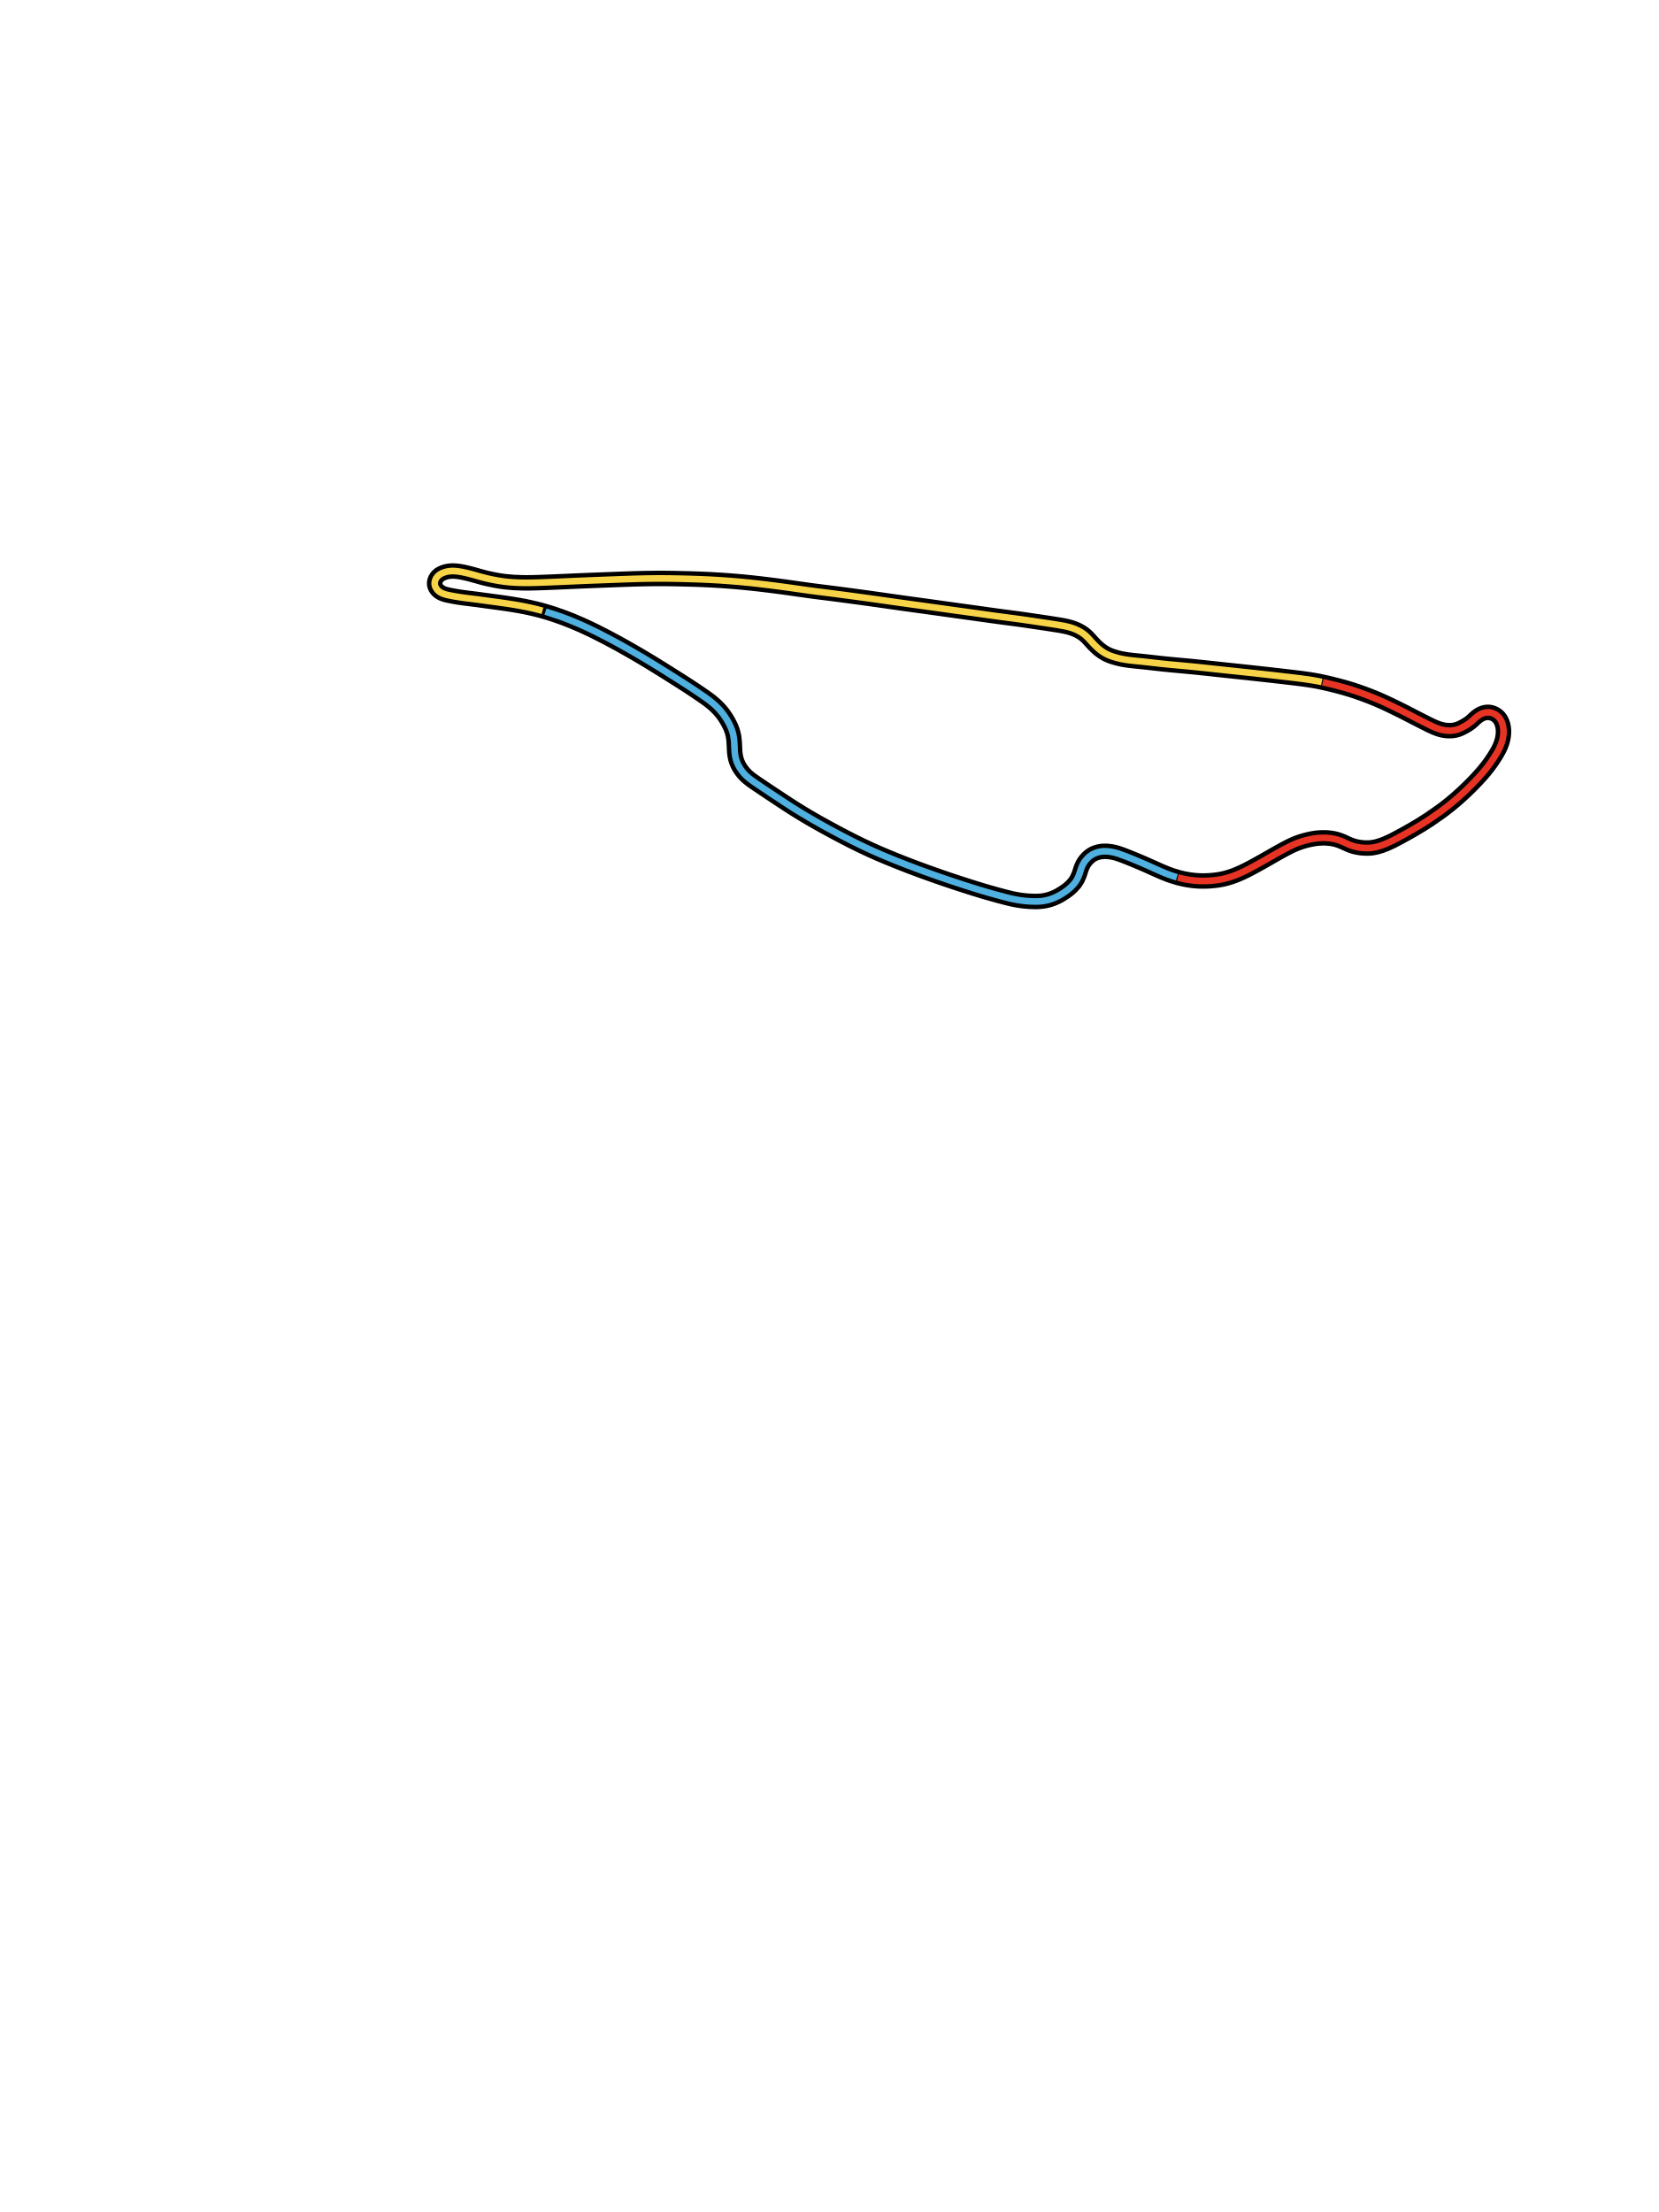
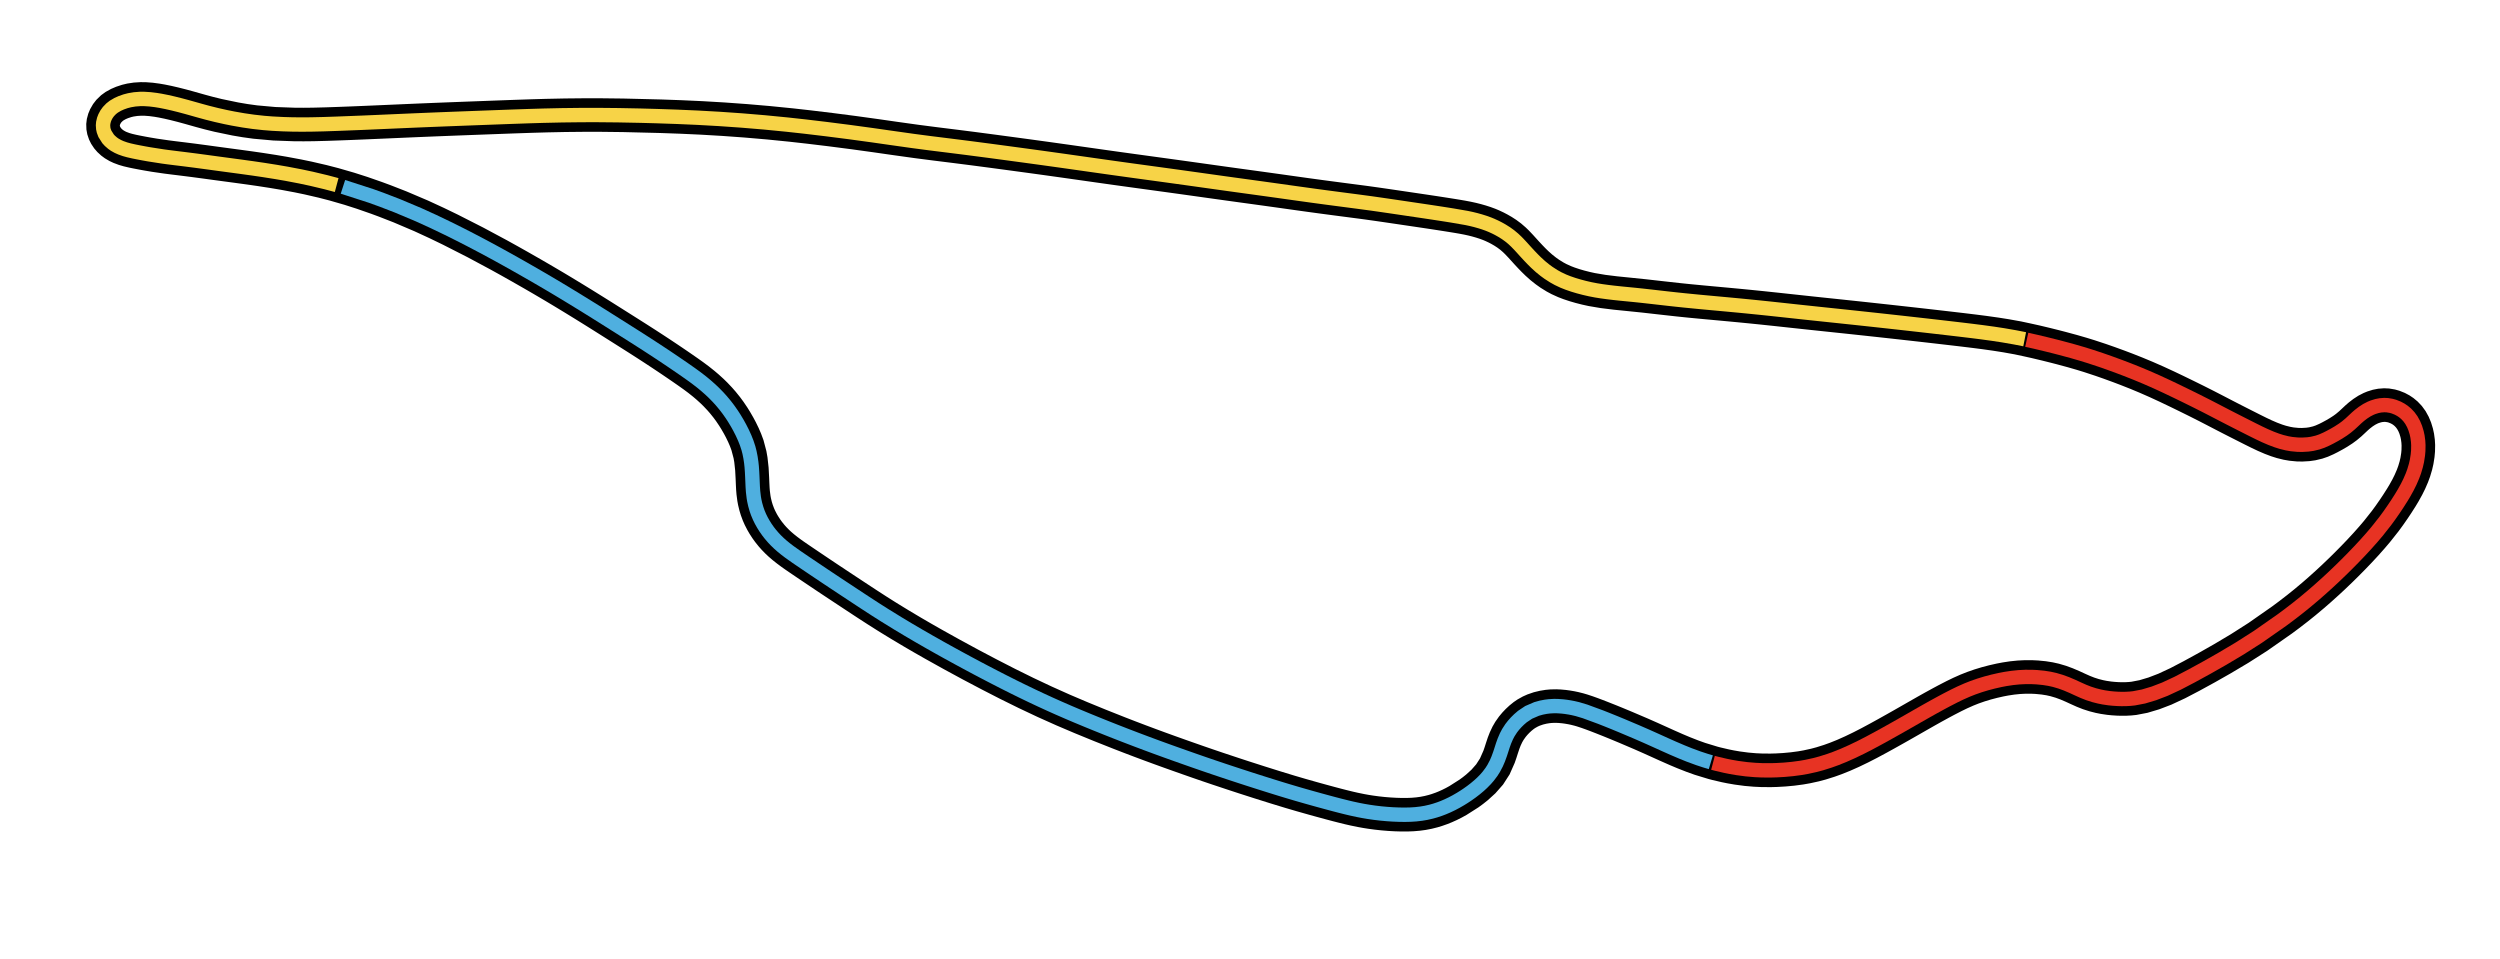
- <svg xmlns="http://www.w3.org/2000/svg" id="s2" class="track" preserveAspectRatio="xMinYMid meet" height="800px" width="600px" viewBox="-1200 -700 3000 3000">
-   <path d="M 1191.9 33.655 L 1199.395 35.321 L 1207.895 37.35 L 1215.309 39.201 L 1220.591 40.563 L 1230.059 43.122 L 1237.902 45.394 L 1244.149 47.321 L 1253.463 50.387 L 1260.673 52.904 L 1268.91 55.914 L 1275.09 58.257 L 1283.325 61.512 L 1291.54 64.93 L 1300.232 68.747 L 1308.89 72.743 L 1317.026 76.629 L 1325.164 80.588 L 1333.726 84.817 L 1342.016 89.004 L 1349.479 92.855 L 1356.968 96.745 L 1361.971 99.324 L 1368.335 102.567 L 1374.407 105.646 L 1380.421 108.686 L 1385.679 111.294 L 1390.666 113.651 L 1395.805 115.871 L 1400.579 117.664 L 1404.442 118.888 L 1409.177 120.062 L 1413.001 120.725 L 1417.994 121.203 L 1421.771 121.275 L 1426.621 120.994 L 1430.216 120.479 L 1434.687 119.415 L 1438.186 118.213 L 1442.051 116.505 L 1444.93 115.053 L 1448.785 112.968 L 1452.143 111.005 L 1455.887 108.581 L 1458.739 106.491 L 1461.939 103.811 L 1464.15 101.762 L 1467.354 98.755 L 1469.692 96.731 L 1472.659 94.454 L 1475.747 92.458 L 1478.95 90.809 L 1480.987 89.97 L 1484.261 88.951 L 1487.128 88.392 L 1490.356 88.148 L 1492.923 88.262 L 1496.192 88.81 L 1498.463 89.454 L 1501.648 90.727 L 1504.198 92.096 L 1506.294 93.5 L 1508.577 95.394 L 1510.928 97.879 L 1512.973 100.684 L 1514.808 104.004 L 1516.225 107.409 L 1517.403 111.273 L 1518.073 114.377 L 1518.609 118.356 L 1518.799 121.712 L 1518.712 126.266 L 1518.39 129.879 L 1517.617 134.766 L 1516.738 138.601 L 1515.307 143.406 L 1513.859 147.357 L 1511.736 152.256 L 1509.59 156.573 L 1506.841 161.537 L 1504.594 165.283 L 1501.177 170.638 L 1498.412 174.784 L 1494.543 180.35 L 1491.143 184.989 L 1484.25 193.7 L 1480.245 198.415 L 1475.109 204.205 L 1469.7 210.047 L 1464.378 215.592 L 1458.5 221.53 L 1454.213 225.753 L 1447.95 231.754 L 1443.006 236.344 L 1436.341 242.344 L 1431.091 246.914 L 1424.016 252.841 L 1418.015 257.665 L 1410.962 263.11 L 1405.09 267.482 L 1384.861 281.629 L 1369.62 291.358 L 1355.009 300.042 L 1342.253 307.294 L 1329.339 314.361 L 1317.919 320.329 L 1307.176 325.327 L 1298.026 328.83 L 1289.342 331.424 L 1281.346 332.96 L 1278.094 333.294 L 1274.708 333.471 L 1270.931 333.506 L 1267.883 333.419 L 1264.101 333.176 L 1260.714 332.835 L 1256.204 332.169 L 1252.584 331.449 L 1248.083 330.305 L 1243.494 328.824 L 1239.135 327.11 L 1234.491 325.028 L 1230.024 322.969 L 1225.11 320.877 L 1220.33 319.124 L 1215.185 317.602 L 1210.921 316.654 L 1205.98 315.874 L 1200.322 315.322 L 1196.179 315.118 L 1190.674 315.104 L 1185.408 315.365 L 1179.75 315.939 L 1174.03 316.807 L 1169.6 317.654 L 1163.737 318.987 L 1158.159 320.457 L 1152.549 322.154 L 1146.929 324.116 L 1142.019 326.067 L 1136.38 328.565 L 1131.335 331.014 L 1125.003 334.276 L 1120.324 336.776 L 1113.835 340.333 L 1108.33 343.417 L 1100.831 347.687 L 1093.484 351.893 L 1087.41 355.356 L 1081.825 358.514 L 1074.04 362.866 L 1067.75 366.332 L 1060.276 370.342 L 1053.365 373.886 L 1046.137 377.372 L 1039.042 380.531 L 1032.446 383.179 L 1027.148 385.088 L 1020.283 387.251 L 1015.08 388.641 L 1008.307 390.127 L 1003.14 391.03 L 996.367 391.937 L 989.553 392.571 L 983.081 392.943 L 978.177 393.08 L 970.788 393.031 L 964.994 392.762 L 957.878 392.147 L 950.234 391.129 L 944.62 390.156 L 940.239 389.272 L 932.675 387.499 L 929.976 386.789 L 919.102 383.476 L 912.714 381.191 L 905.386 378.308 L 899.403 375.791 L 891.53 372.315 L 884.985 369.352 L 877.883 366.148 L 869.703 362.538 L 857.056 357.14 L 849.247 353.893 L 843.83 351.688 L 837.161 349.042 L 832.863 347.375 L 828.875 345.871 L 824.962 344.471 L 820.728 343.078 L 818.052 342.295 L 814.471 341.394 L 811.783 340.832 L 808.438 340.258 L 805.625 339.879 L 802.013 339.546 L 798.986 339.416 L 795.033 339.494 L 792.038 339.768 L 788.308 340.366 L 784.321 341.329 L 780.271 342.72 L 777.509 343.952 L 774.141 345.832 L 771.939 347.349 L 769.277 349.5 L 766.83 351.775 L 764.61 354.113 L 762.468 356.671 L 760.059 360.088 L 758.355 363.024 L 756.553 366.831 L 755.187 370.338 L 753.714 374.765 L 752.607 378.233 L 751.4 381.724 L 747.832 389.797 L 743.486 396.53 L 738.345 402.377 L 732.978 407.268 L 729.554 409.995 L 726.268 412.397 L 717.079 418.244 L 713.453 420.235 L 709.978 421.971 L 706.446 423.555 L 703.303 424.818 L 699.393 426.195 L 696.323 427.122 L 692.188 428.159 L 687.9 428.987 L 683.738 429.555 L 679.171 429.94 L 674.745 430.111 L 669.909 430.112 L 664.931 429.965 L 659.823 429.68 L 654.6 429.252 L 649.269 428.672 L 644.171 427.981 L 640.302 427.366 L 636.075 426.604 L 630.502 425.459 L 626.211 424.481 L 620.88 423.175 L 616.133 421.957 L 610.582 420.487 L 603.05 418.444 L 596.749 416.704 L 586.248 413.733 L 576.909 410.994 L 564.652 407.255 L 551.439 403.103 L 538.195 398.852 L 530.715 396.402 L 516.407 391.648 L 508.16 388.85 L 500.323 386.147 L 491.437 383.033 L 484.976 380.749 L 476.481 377.721 L 468.44 374.813 L 460.359 371.842 L 451.739 368.619 L 443.082 365.325 L 434.39 361.96 L 418.473 355.647 L 402.486 349.104 L 387.492 342.722 L 372.016 335.788 L 356.563 328.501 L 341.158 320.896 L 325.781 313.008 L 310.413 304.902 L 294.552 296.3 L 279.243 287.772 L 270.594 282.839 L 261.937 277.807 L 251.231 271.428 L 242.669 266.192 L 239.707 264.35 L 232.01 259.482 L 224.238 254.453 L 219.86 251.585 L 212.747 246.9 L 206.407 242.714 L 198.638 237.581 L 192.83 233.726 L 189.935 231.795 L 184.798 228.357 L 181.155 225.912 L 176.999 223.115 L 172.934 220.372 L 169.332 217.936 L 166.517 216.023 L 162.971 213.582 L 160.364 211.731 L 157.081 209.287 L 153.917 206.776 L 151.051 204.314 L 148.822 202.23 L 146.046 199.38 L 144.034 197.108 L 141.555 194.016 L 139.781 191.559 L 137.621 188.228 L 136.201 185.788 L 134.355 182.206 L 133.101 179.37 L 131.765 175.769 L 130.779 172.537 L 129.869 168.775 L 129.376 166.149 L 128.74 161.281 L 128.481 158.049 L 128.262 153.75 L 128.083 149.378 L 127.661 141.505 L 126.817 133.78 L 126.071 129.517 L 123.977 121.625 L 122.35 117.242 L 120.586 113.155 L 118.49 108.838 L 116.599 105.293 L 114.12 101.005 L 112.092 97.748 L 109.248 93.533 L 106.736 90.124 L 103.474 86.066 L 100.826 83.032 L 97.165 79.168 L 94.452 76.518 L 90.673 73.081 L 87.469 70.358 L 83.108 66.889 L 78.829 63.703 L 74.389 60.546 L 70.282 57.688 L 65.921 54.69 L 61.269 51.526 L 57.768 49.169 L 51.49 44.989 L 46.41 41.648 L 39.846 37.383 L 32.512 32.683 L 25.272 28.09 L 17.726 23.322 L 11.407 19.332 L 2.854 13.939 L -3.894 9.708 L -13.007 4.05 L -20.744 -.702 L -29.836 -6.224 L -37.419 -10.768 L -47.594 -16.758 L -55.564 -21.376 L -66.222 -27.466 L -74.553 -32.156 L -83.703 -37.224 L -103.223 -47.692 L -124.052 -58.292 L -135.414 -63.787 L -148.411 -69.78 L -166.07 -77.302 L -178.826 -82.279 L -185.639 -84.799 L -197.781 -89.035 L -208.425 -92.443 L -221.193 -96.132 L -230.75 -98.605 L -242.943 -101.421 L -251.343 -103.162 L -262.91 -105.325 L -272.216 -106.895 L -282.608 -108.507 L -291.575 -109.802 L -301.775 -111.198 L -310.635 -112.384 L -320.503 -113.716 L -328.762 -114.845 L -338.765 -116.18 L -347.039 -117.224 L -354.75 -118.168 L -361.016 -118.968 L -371.019 -120.423 L -376.86 -121.403 L -380.866 -122.129 L -385.711 -123.058 L -389.195 -123.771 L -393.174 -124.709 L -396.345 -125.632 L -399.785 -126.912 L -402.098 -128.003 L -404.74 -129.565 L -406.533 -130.887 L -408.651 -132.827 L -410.185 -134.604 L -411.753 -136.959 L -412.703 -138.882 L -413.533 -141.352 L -413.903 -143.395 L -413.981 -145.902 L -413.72 -148.069 L -413.041 -150.581 L -412.166 -152.684 L -410.665 -155.281 L -409.091 -157.319 L -406.561 -159.775 L -404.283 -161.429 L -401.126 -163.171 L -398.128 -164.458 L -394.248 -165.739 L -391.112 -166.487 L -386.805 -167.142 L -382.3 -167.418 L -378.739 -167.375 L -373.929 -167.01 L -368.939 -166.348 L -364.981 -165.667 L -359.91 -164.633 L -354.593 -163.409 L -348.273 -161.806 L -342.343 -160.192 L -337.271 -158.761 L -332.376 -157.381 L -325.563 -155.545 L -317.899 -153.665 L -303.494 -150.667 L -295.361 -149.287 L -286.94 -148.124 L -271.005 -146.69 L -254.29 -146.083 L -246.528 -146.036 L -238.509 -146.121 L -227.583 -146.402 L -216.85 -146.775 L -207.106 -147.146 L -195.569 -147.619 L -183.605 -148.136 L -173.595 -148.575 L -160.143 -149.166 L -150.409 -149.582 L -136.261 -150.163 L -125.201 -150.597 L -111.266 -151.129 L -97.012 -151.663 L -82.443 -152.205 L -70.384 -152.647 L -56.201 -153.128 L -43.759 -153.482 L -28.131 -153.808 L -11.271 -153.974 L 1.794 -153.958 L 20.177 -153.741 L 51.334 -152.974 L 68.292 -152.369 L 85.516 -151.581 L 103.913 -150.502 L 122.623 -149.149 L 141.452 -147.532 L 160.524 -145.619 L 175.179 -143.976 L 193.341 -141.78 L 212.566 -139.292 L 231.518 -136.671 L 246.913 -134.458 L 265.396 -131.879 L 280.441 -129.931 L 297.444 -127.814 L 312.153 -125.944 L 328.736 -123.755 L 343.09 -121.828 L 359.274 -119.636 L 373.291 -117.709 L 390.073 -115.359 L 403.732 -113.42 L 419.187 -111.224 L 431.6 -109.475 L 446.721 -107.382 L 459.776 -105.594 L 474.401 -103.588 L 485.972 -101.989 L 500.599 -99.946 L 511.39 -98.428 L 524.998 -96.526 L 535.803 -95.035 L 548.385 -93.308 L 557.605 -92.035 L 569.155 -90.422 L 577.618 -89.23 L 588.282 -87.734 L 592.553 -87.142 L 602.637 -85.766 L 612.272 -84.484 L 620.898 -83.351 L 624.559 -82.871 L 637.862 -81.13 L 641.379 -80.656 L 649.806 -79.473 L 657.583 -78.344 L 665.224 -77.221 L 669.463 -76.593 L 676.899 -75.49 L 683.296 -74.545 L 690.436 -73.486 L 696.436 -72.581 L 703.269 -71.531 L 708.035 -70.785 L 713.309 -69.945 L 717.141 -69.316 L 720.679 -68.704 L 725.003 -67.884 L 729.032 -67.004 L 732.593 -66.104 L 736.255 -65.057 L 739.843 -63.899 L 743.134 -62.681 L 745.742 -61.589 L 748.912 -60.1 L 751.496 -58.758 L 754.679 -56.929 L 757.807 -54.904 L 761.056 -52.495 L 764.153 -49.818 L 766.437 -47.602 L 769.363 -44.517 L 771.952 -41.663 L 774.444 -38.914 L 777.433 -35.707 L 780.185 -32.863 L 783.088 -30.036 L 786.623 -26.874 L 790.417 -23.861 L 793.679 -21.544 L 798.168 -18.759 L 801.44 -17.006 L 806.154 -14.868 L 809.797 -13.473 L 814.336 -11.959 L 818.929 -10.624 L 823.898 -9.356 L 828.713 -8.294 L 838.207 -6.686 L 848.599 -5.401 L 859.274 -4.325 L 872.253 -2.994 L 885.896 -1.448 L 901.022 .236 L 907.654 .925 L 911.289 1.288 L 920.312 2.154 L 927.374 2.809 L 936.253 3.625 L 943.605 4.304 L 952.824 5.175 L 961.012 5.977 L 970.559 6.947 L 983.343 8.3 L 993.272 9.376 L 1012.284 11.427 L 1023.253 12.589 L 1029.743 13.271 L 1038.241 14.167 L 1048.747 15.283 L 1057.98 16.275 L 1069.246 17.501 L 1077.907 18.452 L 1089.289 19.715 L 1098.009 20.691 L 1109.439 21.984 L 1118.087 22.974 L 1129.22 24.262 L 1138.222 25.32 L 1148.328 26.547 L 1156.398 27.586 L 1166.142 28.955 L 1174.507 30.277 L 1184.429 32.06 z" stroke-width="28" stroke="black" fill="none" id="Track" />
-   <path d="M 1191.9 33.655 L 1199.395 35.321 L 1207.895 37.35 L 1215.309 39.201 L 1220.591 40.563 L 1230.059 43.122 L 1237.902 45.394 L 1244.149 47.321 L 1253.463 50.387 L 1260.673 52.904 L 1268.91 55.914 L 1275.09 58.257 L 1283.325 61.512 L 1291.54 64.93 L 1300.232 68.747 L 1308.89 72.743 L 1317.026 76.629 L 1325.164 80.588 L 1333.726 84.817 L 1342.016 89.004 L 1349.479 92.855 L 1356.968 96.745 L 1361.971 99.324 L 1368.335 102.567 L 1374.407 105.646 L 1380.421 108.686 L 1385.679 111.294 L 1390.666 113.651 L 1395.805 115.871 L 1400.579 117.664 L 1404.442 118.888 L 1409.177 120.062 L 1413.001 120.725 L 1417.994 121.203 L 1421.771 121.275 L 1426.621 120.994 L 1430.216 120.479 L 1434.687 119.415 L 1438.186 118.213 L 1442.051 116.505 L 1444.93 115.053 L 1448.785 112.968 L 1452.143 111.005 L 1455.887 108.581 L 1458.739 106.491 L 1461.939 103.811 L 1464.15 101.762 L 1467.354 98.755 L 1469.692 96.731 L 1472.659 94.454 L 1475.747 92.458 L 1478.95 90.809 L 1480.987 89.97 L 1484.261 88.951 L 1487.128 88.392 L 1490.356 88.148 L 1492.923 88.262 L 1496.192 88.81 L 1498.463 89.454 L 1501.648 90.727 L 1504.198 92.096 L 1506.294 93.5 L 1508.577 95.394 L 1510.928 97.879 L 1512.973 100.684 L 1514.808 104.004 L 1516.225 107.409 L 1517.403 111.273 L 1518.073 114.377 L 1518.609 118.356 L 1518.799 121.712 L 1518.712 126.266 L 1518.39 129.879 L 1517.617 134.766 L 1516.738 138.601 L 1515.307 143.406 L 1513.859 147.357 L 1511.736 152.256 L 1509.59 156.573 L 1506.841 161.537 L 1504.594 165.283 L 1501.177 170.638 L 1498.412 174.784 L 1494.543 180.35 L 1491.143 184.989 L 1484.25 193.7 L 1480.245 198.415 L 1475.109 204.205 L 1469.7 210.047 L 1464.378 215.592 L 1458.5 221.53 L 1454.213 225.753 L 1447.95 231.754 L 1443.006 236.344 L 1436.341 242.344 L 1431.091 246.914 L 1424.016 252.841 L 1418.015 257.665 L 1410.962 263.11 L 1405.09 267.482 L 1384.861 281.629 L 1369.62 291.358 L 1355.009 300.042 L 1342.253 307.294 L 1329.339 314.361 L 1317.919 320.329 L 1307.176 325.327 L 1298.026 328.83 L 1289.342 331.424 L 1281.346 332.96 L 1278.094 333.294 L 1274.708 333.471 L 1270.931 333.506 L 1267.883 333.419 L 1264.101 333.176 L 1260.714 332.835 L 1256.204 332.169 L 1252.584 331.449 L 1248.083 330.305 L 1243.494 328.824 L 1239.135 327.11 L 1234.491 325.028 L 1230.024 322.969 L 1225.11 320.877 L 1220.33 319.124 L 1215.185 317.602 L 1210.921 316.654 L 1205.98 315.874 L 1200.322 315.322 L 1196.179 315.118 L 1190.674 315.104 L 1185.408 315.365 L 1179.75 315.939 L 1174.03 316.807 L 1169.6 317.654 L 1163.737 318.987 L 1158.159 320.457 L 1152.549 322.154 L 1146.929 324.116 L 1142.019 326.067 L 1136.38 328.565 L 1131.335 331.014 L 1125.003 334.276 L 1120.324 336.776 L 1113.835 340.333 L 1108.33 343.417 L 1100.831 347.687 L 1093.484 351.893 L 1087.41 355.356 L 1081.825 358.514 L 1074.04 362.866 L 1067.75 366.332 L 1060.276 370.342 L 1053.365 373.886 L 1046.137 377.372 L 1039.042 380.531 L 1032.446 383.179 L 1027.148 385.088 L 1020.283 387.251 L 1015.08 388.641 L 1008.307 390.127 L 1003.14 391.03 L 996.367 391.937 L 989.553 392.571 L 983.081 392.943 L 978.177 393.08 L 970.788 393.031 L 964.994 392.762 L 957.878 392.147 L 950.234 391.129 L 944.62 390.156 L 940.239 389.272 L 932.675 387.499 L 929.976 386.789" stroke-width="12" stroke="#e73323" fill="none" id="S1" />
-   <path d="M 928.168 386.289 L 923.645 384.95 L 917.737 383.007 L 909.97 380.142 L 903.992 377.733 L 896.17 374.382 L 890.131 371.685 L 882.157 368.071 L 874.532 364.656 L 866.294 361.064 L 853.766 355.764 L 847.535 353.191 L 841.118 350.602 L 836.144 348.644 L 823.146 343.854 L 816.771 341.953 L 813.229 341.123 L 810.537 340.602 L 807.153 340.073 L 804.29 339.735 L 800.392 339.458 L 797.351 339.411 L 793.423 339.618 L 790.412 339.994 L 786.662 340.72 L 782.714 341.825 L 776.085 344.688 L 770.868 348.173 L 768.049 350.606 L 765.626 353.007 L 763.445 355.463 L 761.527 357.922 L 759.114 361.649 L 757.531 364.661 L 755.849 368.565 L 754.564 372.141 L 753.124 376.627 L 752.25 379.306 L 750.683 383.603 L 749.092 387.288 L 746.892 391.473 L 745.026 394.409 L 742.355 397.957 L 740.141 400.503 L 737.232 403.469 L 734.746 405.752 L 731.579 408.412 L 728.327 410.914 L 724.821 413.397 L 722.111 415.188 L 719.186 417.006 L 715.593 419.081 L 712.154 420.904 L 708.439 422.683 L 704.882 424.201 L 701.935 425.325 L 697.988 426.636 L 694.641 427.572 L 690.44 428.528 L 686.354 429.224 L 681.877 429.74 L 677.53 430.025 L 672.773 430.132 L 667.875 430.068 L 662.842 429.865 L 657.992 429.546 L 652.729 429.065 L 647.367 428.43 L 642.24 427.684 L 638.031 426.969 L 633.787 426.153 L 628.194 424.942 L 624.221 424.003 L 618.517 422.574 L 614.07 421.415 L 608.103 419.82 L 601.589 418.043 L 595.227 416.279 L 591.367 415.194 L 585.043 413.385 L 582.23 412.566 L 574.417 410.246 L 568.936 408.58 L 561.616 406.309 L 555.898 404.512 L 548.282 402.1 L 542.808 400.346 L 534.932 397.786 L 527.409 395.313 L 521.214 393.258 L 513.022 390.505 L 505.228 387.844 L 496.878 384.945 L 487.96 381.806 L 481.484 379.509 L 473.471 376.638 L 465.414 373.706 L 456.817 370.524 L 448.18 367.271 L 439.507 363.948 L 430.8 360.553 L 423.616 357.709 L 414.869 354.19 L 408.163 351.452 L 398.869 347.591 L 392.15 344.738 L 383.881 341.137 L 376.657 337.906 L 368.409 334.119 L 361.713 330.969 L 352.969 326.757 L 346.29 323.467 L 337.569 319.077 L 330.395 315.399 L 322.19 311.137 L 315.518 307.624 L 306.825 302.974 L 299.667 299.097 L 290.975 294.33 L 284.337 290.638 L 275.678 285.749 L 267.037 280.784 L 258.366 275.699 L 249.7 270.501 L 238.237 263.429 L 230.611 258.584 L 222.475 253.3 L 218.159 250.467 L 210.33 245.304 L 203.759 240.965 L 197.581 236.881 L 191.851 233.074 L 187.767 230.346 L 179.293 224.66 L 175.287 221.96 L 171.339 219.294 L 165.038 215.011 L 158.998 210.731 L 155.766 208.265 L 152.828 205.865 L 150.355 203.681 L 147.659 201.072 L 145.573 198.863 L 142.991 195.85 L 141.136 193.456 L 138.87 190.204 L 137.258 187.625 L 135.526 184.541 L 134.052 181.558 L 132.571 178.027 L 131.465 174.852 L 130.41 171.133 L 129.677 167.823 L 129.26 165.427 L 128.649 160.292 L 128.38 156.288 L 128.038 148.34 L 127.832 144.149 L 127.511 139.645 L 127.146 136.181 L 126.516 131.913 L 125.673 127.659 L 124.791 124.232 L 123.341 119.814 L 121.71 115.699 L 119.75 111.375 L 117.561 107.063 L 115.602 103.525 L 113.043 99.249 L 110.948 96.004 L 108.01 91.819 L 105.422 88.442 L 102.064 84.424 L 99.346 81.427 L 95.822 77.835 L 93.056 75.216 L 89.209 71.817 L 85.697 68.917 L 81.254 65.486 L 76.911 62.328 L 72.368 59.135 L 68.13 56.205 L 63.633 53.129 L 59.889 50.594 L 56.327 48.205 L 50.337 44.228 L 43.581 39.802 L 36.87 35.468 L 29.821 30.972 L 22.016 26.032 L 14.352 21.191 L 7.92 17.131 L -.241 11.995 L -7.613 7.391 L -16.851 1.684 L -24.124 -2.762 L -33.316 -8.317 L -41.573 -13.229 L -51.25 -18.884 L -59.297 -23.52 L -70.049 -29.628 L -79.106 -34.69 L -87.681 -39.397 L -96.42 -44.099 L -107.351 -49.842 L -116.345 -54.444 L -126.169 -59.333 L -138.297 -65.146 L -150.593 -70.751 L -168.31 -78.202 L -181.094 -83.129 L -190.191 -86.428 L -213.711 -94.024" stroke-width="12" stroke="#4fafdf" fill="none" id="S2" />
-   <path d="M -218.96 -95.519 L -227.831 -97.875 L -240.111 -100.799 L -249.251 -102.742 L -260.889 -104.965 L -269.576 -106.463 L -280.035 -108.12 L -289.017 -109.44 L -299.864 -110.941 L -308.749 -112.132 L -318.683 -113.468 L -327.024 -114.608 L -336.607 -115.898 L -345.534 -117.038 L -353.345 -117.995 L -359.709 -118.795 L -363.987 -119.373 L -375.553 -121.176 L -379.971 -121.963 L -384.879 -122.894 L -388.41 -123.604 L -392.456 -124.525 L -395.692 -125.425 L -399.018 -126.595 L -401.588 -127.743 L -404.155 -129.184 L -405.998 -130.465 L -408.296 -132.467 L -409.768 -134.081 L -412.436 -138.281 L -413.408 -140.882 L -413.819 -142.765 L -413.998 -145.434 L -413.825 -147.452 L -413.2 -150.104 L -412.394 -152.195 L -411.085 -154.637 L -409.483 -156.858 L -407.203 -159.225 L -405.013 -160.943 L -401.744 -162.867 L -398.784 -164.2 L -395.182 -165.467 L -391.848 -166.333 L -387.581 -167.053 L -383.108 -167.397 L -379.845 -167.411 L -374.789 -167.097 L -369.834 -166.484 L -365.906 -165.837 L -360.88 -164.842 L -355.61 -163.653 L -349.708 -162.183 L -343.86 -160.612 L -338.459 -159.098 L -333.204 -157.612 L -326.869 -155.886 L -319.292 -153.991 L -311.801 -152.312 L -305.478 -151.04 L -296.909 -149.531 L -288.542 -148.324 L -279.904 -147.364 L -272.695 -146.795 L -263.603 -146.33 L -256.055 -146.113 L -248.337 -146.035 L -240.384 -146.09 L -230.201 -146.322 L -218.894 -146.701 L -197.766 -147.527 L -185.882 -148.036 L -175.928 -148.472 L -163.305 -149.028 L -152.863 -149.479 L -139.612 -150.028 L -128.617 -150.464 L -113.905 -151.029 L -99.704 -151.563 L -85.2 -152.103 L -74.102 -152.513 L -59.08 -153.036 L -46.654 -153.406 L -31.106 -153.758 L -14.29 -153.959 L -1.254 -153.973 L 16.045 -153.807 L 34.604 -153.441 L 48.181 -153.071 L 65.1 -152.494 L 82.222 -151.748 L 100.636 -150.713 L 119.266 -149.411 L 138.1 -147.839 L 157.123 -145.98 L 171.783 -144.369 L 189.935 -142.203 L 209.212 -139.738 L 228.195 -137.142 L 243.64 -134.929 L 262.145 -132.318 L 276.169 -130.471 L 294.283 -128.209 L 307.966 -126.483 L 325.641 -124.168 L 339.001 -122.379 L 356.243 -120.048 L 369.291 -118.263 L 386.132 -115.915 L 399.861 -113.971 L 416.316 -111.631 L 428.739 -109.876 L 443.904 -107.769 L 456.086 -106.099 L 470.777 -104.086 L 483.33 -102.356 L 498.062 -100.302 L 508.108 -98.89 L 522.639 -96.853 L 532.755 -95.454 L 546.208 -93.607 L 554.807 -92.423 L 566.49 -90.796 L 575.693 -89.501 L 582.064 -88.604 L 596.755 -86.565 L 606.655 -85.228 L 616.089 -83.982 L 627.662 -82.466 L 632.791 -81.798 L 644.869 -80.174 L 652.738 -79.05 L 660.943 -77.852 L 668.056 -76.802 L 675.512 -75.695 L 681.931 -74.746 L 689.114 -73.683 L 695.174 -72.773 L 702.106 -71.711 L 706.972 -70.952 L 712.372 -70.096 L 724.26 -68.033 L 728.11 -67.218 L 731.937 -66.279 L 735.613 -65.249 L 739.007 -64.183 L 742.524 -62.92 L 745.145 -61.849 L 748.316 -60.394 L 750.899 -59.078 L 753.88 -57.408 L 757.222 -55.302 L 760.306 -53.084 L 763.438 -50.472 L 765.915 -48.124 L 768.849 -45.073 L 771.43 -42.242 L 773.721 -39.707 L 776.859 -36.314 L 779.582 -33.475 L 782.241 -30.839 L 785.94 -27.459 L 789.687 -24.414 L 792.658 -22.243 L 797.096 -19.384 L 800.617 -17.425 L 805.039 -15.336 L 808.952 -13.781 L 813.485 -12.226 L 818.062 -10.863 L 822.719 -9.641 L 827.495 -8.546 L 832.429 -7.593 L 836.897 -6.875 L 842.241 -6.148 L 847.156 -5.562 L 853.432 -4.896 L 858.081 -4.44 L 864.994 -3.762 L 870.947 -3.137 L 878.491 -2.296 L 884.489 -1.61 L 892.605 -.684 L 899.02 .022 L 906.109 .767 L 918.165 1.951 L 925.727 2.657 L 934.574 3.471 L 941.904 4.146 L 951.079 5.008 L 958.656 5.744 L 968.759 6.761 L 976.604 7.579 L 987.663 8.767 L 997.654 9.852 L 1003.985 10.537 L 1010.36 11.221 L 1016.807 11.908 L 1035.628 13.891 L 1046.761 15.07 L 1055.992 16.06 L 1066.59 17.21 L 1075.912 18.233 L 1086.599 19.415 L 1095.335 20.391 L 1106.75 21.678 L 1116.1 22.746 L 1127.269 24.035 L 1136.305 25.093 L 1145.83 26.238 L 1154.544 27.341 L 1163.737 28.602 L 1172.14 29.887 L 1182.124 31.624 L 1190.158 33.201" stroke-width="12" stroke="#f7d347" fill="none" id="S3" />
+ <svg xmlns="http://www.w3.org/2000/svg" class="track" preserveAspectRatio="xMinYMid meet" height="230" width="600" viewBox="-500 -250 1 800">
+   <path d="m1191.9 33.655 7.495 1.666 8.5 2.03 7.414 1.85 5.282 1.362 9.468 2.559 7.843 2.272 6.247 1.927 9.314 3.066 7.21 2.517 8.237 3.01 6.18 2.343 8.236 3.255 8.214 3.418 8.692 3.817 8.658 3.996 8.136 3.886 8.138 3.96 8.563 4.228 8.29 4.187 7.462 3.851 7.49 3.89 5.002 2.579 6.364 3.243 6.072 3.079 6.014 3.04 5.258 2.608 4.987 2.357 5.14 2.22 4.773 1.793 3.863 1.224 4.735 1.174 3.824.663 4.993.478 3.777.072 4.85-.281 3.594-.515 4.472-1.064 3.5-1.202 3.864-1.708 2.879-1.452 3.855-2.085 3.358-1.963 3.744-2.424 2.852-2.09 3.2-2.68 2.211-2.049 3.204-3.007 2.338-2.024 2.967-2.277 3.088-1.996 3.203-1.65 2.037-.838 3.274-1.02 2.867-.558 3.228-.244 2.567.114 3.27.548 2.27.644 3.185 1.273 2.55 1.369 2.096 1.404 2.283 1.894 2.35 2.485 2.046 2.805 1.835 3.32 1.417 3.405 1.178 3.864.67 3.104.536 3.979.19 3.356-.087 4.554-.322 3.613-.773 4.887-.879 3.835-1.43 4.805-1.449 3.95-2.123 4.9-2.146 4.317-2.749 4.964-2.247 3.746-3.418 5.355-2.764 4.146-3.869 5.566-3.4 4.64-6.893 8.71-4.005 4.715-5.136 5.79-5.409 5.842-5.322 5.545-5.878 5.938-4.287 4.223-6.263 6-4.944 4.59-6.665 6-5.25 4.571-7.075 5.928-6.001 4.823-7.053 5.445-5.872 4.372-20.23 14.147-15.24 9.729-14.61 8.684-12.757 7.252-12.914 7.067-11.42 5.968-10.743 4.998-9.15 3.503-8.684 2.594-7.996 1.536-3.252.334-3.386.177-3.777.035-3.048-.087-3.782-.243-3.387-.341-4.51-.666-3.62-.72-4.501-1.144-4.589-1.481-4.359-1.714-4.644-2.082-4.466-2.059-4.915-2.091-4.78-1.754-5.145-1.522-4.264-.948-4.94-.78-5.659-.552-4.143-.204-5.505-.014-5.266.26-5.658.575-5.72.868-4.43.847-5.863 1.333-5.578 1.47-5.61 1.697-5.62 1.962-4.91 1.95-5.64 2.499-5.044 2.45-6.332 3.26-4.679 2.501-6.49 3.557-5.504 3.084-7.5 4.27-7.346 4.206-6.074 3.463-5.585 3.158-7.785 4.352-6.29 3.466-7.474 4.01-6.911 3.544-7.228 3.486-7.095 3.16-6.596 2.647-5.298 1.909-6.865 2.163-5.203 1.39-6.773 1.486-5.167.903-6.773.907-6.813.634-6.473.372-4.904.137-7.39-.048-5.793-.27-7.116-.615-7.644-1.018-5.614-.973-4.381-.885-7.564-1.772-2.7-.71-10.873-3.313-6.388-2.285-7.328-2.883-5.983-2.517-7.873-3.476-6.545-2.963-7.102-3.204-8.18-3.61-12.647-5.398-7.81-3.247-5.416-2.205-6.669-2.646-4.298-1.667-3.988-1.504-3.913-1.4-4.234-1.393-2.676-.783-3.581-.9-2.688-.563-3.345-.574-2.813-.38-3.612-.332-3.027-.13-3.953.078-2.995.274-3.73.598-3.987.963-4.05 1.39-2.762 1.233-3.368 1.88-2.202 1.517-2.662 2.151-2.447 2.275-2.22 2.338-2.142 2.558-2.409 3.417-1.704 2.936-1.802 3.807-1.366 3.507-1.473 4.427-1.107 3.468-1.207 3.491-3.568 8.073-4.346 6.733-5.141 5.847-5.367 4.89-3.424 2.728-3.286 2.402-9.189 5.847-3.626 1.991-3.475 1.736-3.532 1.584-3.143 1.263-3.91 1.377-3.07.927-4.135 1.037-4.288.828-4.162.568-4.567.385-4.426.17-4.836.002-4.978-.147-5.108-.285-5.223-.428-5.331-.58-5.098-.69-3.87-.616-4.226-.762-5.573-1.145-4.29-.978-5.332-1.306-4.747-1.218-5.55-1.47-7.533-2.043-6.301-1.74-10.5-2.971-9.34-2.74-12.257-3.738-13.213-4.152-13.244-4.251-7.48-2.45-14.308-4.754-8.247-2.798-7.837-2.703-8.886-3.114-6.461-2.284-8.495-3.028-8.04-2.908-8.082-2.971-8.62-3.223-8.657-3.294-8.692-3.365-15.917-6.313-15.987-6.543-14.994-6.382-15.476-6.934-15.453-7.287-15.405-7.605-15.377-7.888-15.368-8.106-15.86-8.602-15.31-8.529-8.649-4.932-8.657-5.032-10.706-6.379-8.562-5.236-2.962-1.842-7.697-4.868-7.772-5.029-4.378-2.868-7.113-4.685-6.34-4.186-7.769-5.133-5.808-3.855-2.895-1.93-5.137-3.439-3.643-2.445-4.156-2.797-4.065-2.743-3.602-2.436-2.815-1.913-3.546-2.441-2.607-1.851-3.283-2.444-3.164-2.511-2.866-2.462-2.23-2.084-2.775-2.85-2.012-2.272-2.479-3.092-1.774-2.457-2.16-3.33-1.42-2.441-1.846-3.582-1.254-2.836-1.336-3.6-.986-3.233-.91-3.762-.493-2.626-.636-4.868-.259-3.232-.219-4.299-.18-4.372-.42-7.873-.846-7.725-.745-4.263-2.094-7.892-1.627-4.383-1.764-4.087-2.096-4.317-1.891-3.545-2.479-4.288-2.028-3.257-2.844-4.215-2.512-3.41-3.262-4.057-2.648-3.034-3.661-3.864-2.713-2.65-3.78-3.437-3.203-2.723-4.36-3.47-4.28-3.185-4.44-3.157-4.107-2.858-4.36-2.998-4.653-3.164-3.501-2.357-6.278-4.18-5.08-3.341-6.564-4.265-7.334-4.7-7.24-4.593-7.546-4.768-6.319-3.99-8.553-5.393-6.748-4.23-9.113-5.659-7.737-4.752-9.092-5.522-7.583-4.544-10.175-5.99-7.97-4.618-10.658-6.09-8.331-4.69-9.15-5.068-19.52-10.468-20.83-10.6-11.361-5.495-12.997-5.993-17.659-7.522-12.756-4.977-6.813-2.52-12.142-4.236-10.644-3.408-12.768-3.689-9.557-2.473-12.193-2.816-8.4-1.74-11.567-2.164-9.306-1.57-10.392-1.612-8.967-1.295-10.2-1.396-8.86-1.186-9.868-1.332-8.26-1.13-10.002-1.334-8.274-1.044-7.711-.944-6.266-.8-10.003-1.455-5.84-.98-4.007-.726-4.845-.929-3.484-.713-3.98-.938-3.17-.923-3.44-1.28-2.313-1.09-2.642-1.563-1.793-1.322-2.118-1.94-1.534-1.777-1.568-2.355-.95-1.923-.83-2.47-.37-2.043-.078-2.507.261-2.167.679-2.512.875-2.103 1.501-2.597 1.574-2.038 2.53-2.457 2.278-1.653 3.157-1.742 2.998-1.287 3.88-1.28 3.136-.75 4.307-.654 4.505-.276 3.561.043 4.81.365 4.99.662 3.958.681 5.071 1.034 5.317 1.224 6.32 1.603 5.93 1.614 5.072 1.431 4.895 1.38 6.813 1.836 7.664 1.88 14.405 2.998 8.133 1.38 8.42 1.163 15.936 1.434 16.715.607 7.762.047 8.02-.085 10.925-.281 10.733-.373 9.744-.371 11.537-.473 11.964-.517 10.01-.439 13.452-.59 9.734-.417 14.148-.58 11.06-.435 13.935-.532 14.254-.534 14.57-.542 12.058-.442 14.183-.48 12.442-.355 15.628-.326 16.86-.166 13.065.016 18.383.217 31.157.767 16.958.605 17.224.788 18.397 1.079 18.71 1.353 18.83 1.617 19.071 1.913 14.655 1.643 18.162 2.196 19.225 2.488 18.952 2.621 15.395 2.213 18.483 2.58 15.045 1.947 17.003 2.117 14.709 1.87 16.583 2.189 14.354 1.927 16.184 2.192 14.017 1.927 16.782 2.35 13.66 1.939 15.454 2.196 12.413 1.749 15.121 2.093 13.055 1.788 14.625 2.006 11.57 1.599 14.628 2.043 10.791 1.518 13.608 1.902 10.805 1.491 12.582 1.727 9.22 1.273 11.55 1.613 8.463 1.192 10.664 1.496 4.271.592 10.084 1.376 9.635 1.282 8.626 1.133 3.661.48 13.303 1.74 3.517.475 8.427 1.183 7.777 1.129 7.641 1.123 4.239.628 7.437 1.103 6.396.945 7.14 1.06 6 .904 6.833 1.05 4.766.746 5.274.84 3.832.63 3.538.611 4.324.82 4.03.88 3.56.9 3.662 1.047 3.588 1.158 3.291 1.218 2.608 1.092 3.17 1.489 2.584 1.342 3.183 1.829 3.128 2.025 3.249 2.409 3.097 2.677 2.284 2.216 2.926 3.085 2.589 2.854 2.492 2.749 2.99 3.207 2.751 2.844 2.903 2.827 3.535 3.162 3.794 3.012 3.262 2.317 4.489 2.786 3.272 1.753 4.714 2.138 3.643 1.395 4.54 1.514 4.592 1.335 4.97 1.268 4.814 1.062 9.494 1.608L848.6-5.4l10.675 1.076 12.98 1.331 13.642 1.546L901.022.236l6.632.689 3.635.363 9.023.866 7.062.655 8.88.816 7.351.679 9.219.871 8.188.802 9.547.97L983.343 8.3l9.929 1.076 19.012 2.051 10.969 1.162 6.49.682 8.498.896 10.506 1.116 9.233.992 11.266 1.226 8.661.951 11.382 1.263 8.72.976 11.43 1.293 8.648.99 11.133 1.288 9.002 1.058 10.106 1.227 8.07 1.039 9.744 1.37 8.365 1.321 9.922 1.783z" stroke-width="28" stroke="#000" fill="none" />
+   <path d="m1191.9 33.655 7.495 1.666 8.5 2.03 7.414 1.85 5.282 1.362 9.468 2.559 7.843 2.272 6.247 1.927 9.314 3.066 7.21 2.517 8.237 3.01 6.18 2.343 8.236 3.255 8.214 3.418 8.692 3.817 8.658 3.996 8.136 3.886 8.138 3.96 8.563 4.228 8.29 4.187 7.462 3.851 7.49 3.89 5.002 2.579 6.364 3.243 6.072 3.079 6.014 3.04 5.258 2.608 4.987 2.357 5.14 2.22 4.773 1.793 3.863 1.224 4.735 1.174 3.824.663 4.993.478 3.777.072 4.85-.281 3.594-.515 4.472-1.064 3.5-1.202 3.864-1.708 2.879-1.452 3.855-2.085 3.358-1.963 3.744-2.424 2.852-2.09 3.2-2.68 2.211-2.049 3.204-3.007 2.338-2.024 2.967-2.277 3.088-1.996 3.203-1.65 2.037-.838 3.274-1.02 2.867-.558 3.228-.244 2.567.114 3.27.548 2.27.644 3.185 1.273 2.55 1.369 2.096 1.404 2.283 1.894 2.35 2.485 2.046 2.805 1.835 3.32 1.417 3.405 1.178 3.864.67 3.104.536 3.979.19 3.356-.087 4.554-.322 3.613-.773 4.887-.879 3.835-1.43 4.805-1.449 3.95-2.123 4.9-2.146 4.317-2.749 4.964-2.247 3.746-3.418 5.355-2.764 4.146-3.869 5.566-3.4 4.64-6.893 8.71-4.005 4.715-5.136 5.79-5.409 5.842-5.322 5.545-5.878 5.938-4.287 4.223-6.263 6-4.944 4.59-6.665 6-5.25 4.571-7.075 5.928-6.001 4.823-7.053 5.445-5.872 4.372-20.23 14.147-15.24 9.729-14.61 8.684-12.757 7.252-12.914 7.067-11.42 5.968-10.743 4.998-9.15 3.503-8.684 2.594-7.996 1.536-3.252.334-3.386.177-3.777.035-3.048-.087-3.782-.243-3.387-.341-4.51-.666-3.62-.72-4.501-1.144-4.589-1.481-4.359-1.714-4.644-2.082-4.466-2.059-4.915-2.091-4.78-1.754-5.145-1.522-4.264-.948-4.94-.78-5.659-.552-4.143-.204-5.505-.014-5.266.26-5.658.575-5.72.868-4.43.847-5.863 1.333-5.578 1.47-5.61 1.697-5.62 1.962-4.91 1.95-5.64 2.499-5.044 2.45-6.332 3.26-4.679 2.501-6.49 3.557-5.504 3.084-7.5 4.27-7.346 4.206-6.074 3.463-5.585 3.158-7.785 4.352-6.29 3.466-7.474 4.01-6.911 3.544-7.228 3.486-7.095 3.16-6.596 2.647-5.298 1.909-6.865 2.163-5.203 1.39-6.773 1.486-5.167.903-6.773.907-6.813.634-6.473.372-4.904.137-7.39-.048-5.793-.27-7.116-.615-7.644-1.018-5.614-.973-4.381-.885-7.564-1.772-2.7-.71" stroke-width="12" stroke="#e73323" fill="none" />
+   <path d="m928.168 386.289-4.523-1.34-5.908-1.942-7.767-2.865-5.978-2.41-7.822-3.35-6.039-2.697-7.974-3.614-7.625-3.415-8.238-3.592-12.528-5.3-6.231-2.573-6.417-2.589-4.974-1.957-12.998-4.79-6.375-1.902-3.542-.83-2.692-.521-3.384-.53-2.863-.337-3.898-.277-3.041-.047-3.928.207-3.011.376-3.75.726-3.948 1.105-6.63 2.863-5.216 3.485-2.82 2.433-2.422 2.4-2.181 2.457-1.918 2.459-2.413 3.727-1.583 3.012-1.682 3.904-1.285 3.576-1.44 4.486-.874 2.679-1.567 4.298-1.591 3.684-2.2 4.185-1.866 2.936-2.67 3.548-2.215 2.546-2.91 2.966-2.485 2.283-3.167 2.66-3.252 2.502-3.506 2.483-2.71 1.79-2.925 1.819-3.593 2.075-3.439 1.823-3.715 1.779-3.557 1.518-2.947 1.124-3.947 1.311-3.347.936-4.201.956-4.086.696-4.477.516-4.347.285-4.757.107-4.898-.064-5.033-.203-4.85-.319-5.263-.481-5.362-.635-5.127-.746-4.21-.715-4.243-.816-5.593-1.21-3.972-.94-5.705-1.43-4.447-1.158-5.967-1.596-6.514-1.776-6.362-1.764-3.86-1.085-6.324-1.81-2.813-.818-7.813-2.32-5.48-1.666-7.32-2.271-5.72-1.797-7.615-2.412-5.474-1.754-7.876-2.56-7.523-2.473-6.195-2.055-8.192-2.752-7.794-2.662-8.35-2.899-8.918-3.14-6.476-2.296-8.013-2.871-8.057-2.932-8.597-3.182-8.637-3.253-8.673-3.323-8.707-3.394-7.184-2.845-8.747-3.519-6.707-2.738-9.293-3.86-6.719-2.854-8.27-3.601-7.223-3.23-8.248-3.788-6.696-3.15-8.744-4.212-6.679-3.29-8.72-4.39-7.175-3.678-8.205-4.262-6.672-3.513-8.693-4.65-7.158-3.877-8.692-4.767-6.638-3.692-8.66-4.89-8.64-4.964-8.671-5.085-8.666-5.198-11.463-7.072-7.626-4.845-8.136-5.284-4.316-2.833-7.83-5.163-6.57-4.339-6.178-4.084-5.73-3.807-4.084-2.728-8.474-5.686-4.006-2.7-3.948-2.666-6.301-4.283-6.04-4.28-3.232-2.466-2.938-2.4-2.473-2.184-2.696-2.609-2.086-2.209-2.582-3.013-1.855-2.394-2.266-3.252-1.612-2.58-1.732-3.083-1.474-2.983-1.481-3.53-1.106-3.176-1.055-3.719-.733-3.31-.417-2.396-.61-5.135-.27-4.004-.342-7.948-.206-4.19-.321-4.505-.365-3.464-.63-4.268-.843-4.254-.882-3.427-1.45-4.418-1.631-4.115-1.96-4.324-2.19-4.312-1.958-3.538-2.559-4.276-2.096-3.245-2.937-4.185-2.588-3.377-3.358-4.018-2.718-2.997-3.524-3.592-2.766-2.619-3.847-3.399-3.512-2.9-4.443-3.431-4.343-3.158-4.543-3.193-4.238-2.93-4.497-3.076-3.744-2.535-3.562-2.39-5.99-3.976-6.756-4.426-6.711-4.334-7.05-4.496-7.804-4.94-7.664-4.84L7.92 17.13l-8.16-5.136-7.373-4.604-9.238-5.707-7.273-4.446-9.192-5.555-8.257-4.912-9.677-5.655-8.047-4.636-10.752-6.108-9.057-5.062-8.575-4.707-8.739-4.703-10.93-5.742-8.995-4.602-9.824-4.889-12.128-5.813-12.296-5.605-17.717-7.451-12.784-4.927-9.097-3.299-23.52-7.596" stroke-width="12" stroke="#4fafdf" fill="none" />
+   <path d="m-218.96-95.519-8.87-2.356-12.281-2.924-9.14-1.943-11.638-2.223-8.687-1.498-10.459-1.657-8.982-1.32-10.847-1.5-8.885-1.192-9.934-1.336-8.341-1.14-9.583-1.29-8.927-1.14-7.81-.957-6.365-.8-4.278-.578-11.566-1.803-4.418-.787-4.908-.931-3.531-.71-4.046-.92-3.236-.901-3.326-1.17-2.57-1.148-2.567-1.441-1.843-1.281-2.298-2.002-1.472-1.614-2.668-4.2-.972-2.601-.411-1.883-.179-2.67.173-2.017.625-2.652.805-2.09 1.31-2.443 1.602-2.22 2.28-2.368 2.19-1.718 3.269-1.924 2.96-1.333 3.602-1.267 3.334-.866 4.267-.72 4.473-.344 3.263-.014 5.056.314 4.955.613 3.928.647 5.026.995 5.27 1.19 5.902 1.47 5.848 1.57 5.4 1.514 5.256 1.486 6.335 1.726 7.577 1.895 7.491 1.679 6.323 1.273 8.57 1.508 8.366 1.207 8.638.96 7.209.57 9.092.464 7.548.217 7.718.078 7.953-.055 10.183-.232 11.307-.379 21.128-.826 11.883-.51 9.955-.435 12.623-.556 10.442-.45 13.25-.55 10.996-.436 14.712-.565 14.2-.534 14.505-.54 11.098-.41 15.022-.523 12.426-.37 15.548-.352 16.816-.201 13.036-.014 17.299.166 18.56.366 13.576.37 16.92.577 17.121.746 18.414 1.035 18.63 1.302 18.834 1.572 19.023 1.86 14.66 1.61 18.152 2.166 19.277 2.465 18.983 2.596 15.445 2.213 18.505 2.611 14.024 1.847 18.114 2.262 13.683 1.726 17.675 2.315 13.36 1.79 17.243 2.33 13.047 1.785 16.841 2.348 13.729 1.944 16.455 2.34 12.423 1.755 15.165 2.107 12.182 1.67 14.691 2.013 12.553 1.73 14.732 2.054 10.046 1.412 14.531 2.037 10.116 1.4 13.453 1.846 8.6 1.184 11.682 1.627 9.203 1.295 6.371.897 14.691 2.04 9.9 1.336 9.434 1.246 11.572 1.516 5.13.668 12.078 1.624 7.869 1.124 8.205 1.198 7.113 1.05 7.456 1.107 6.42.949 7.182 1.063 6.06.91 6.932 1.062 4.866.759 5.4.856 11.888 2.063 3.85.815 3.827.94 3.676 1.029 3.394 1.066 3.517 1.263 2.621 1.071 3.171 1.455 2.583 1.316 2.981 1.67 3.342 2.106 3.084 2.218 3.132 2.612 2.477 2.348 2.934 3.05 2.581 2.832 2.291 2.535 3.138 3.393 2.723 2.839 2.66 2.636 3.698 3.38 3.747 3.045 2.97 2.171 4.44 2.859 3.52 1.959 4.422 2.09 3.913 1.554 4.533 1.555 4.577 1.363 4.657 1.222 4.776 1.095 4.934.953 4.468.718 5.344.727 4.915.586 6.276.666 4.649.456 6.913.678 5.953.625 7.544.841 5.998.686 8.116.926 6.415.706 7.09.745 12.055 1.184 7.563.706 8.846.814 7.33.675 9.175.862 7.577.736L968.76 6.76l7.845.818 11.059 1.188 9.99 1.085 6.332.685 6.375.684 6.447.687 18.82 1.983 11.134 1.18 9.231.99 10.598 1.15 9.322 1.022 10.687 1.182 8.736.976 11.415 1.287 9.35 1.068 11.17 1.29 9.035 1.057 9.525 1.145 8.714 1.103 9.193 1.261 8.403 1.285 9.984 1.737 8.034 1.577" stroke-width="12" stroke="#f7d347" fill="none" />
</svg>
